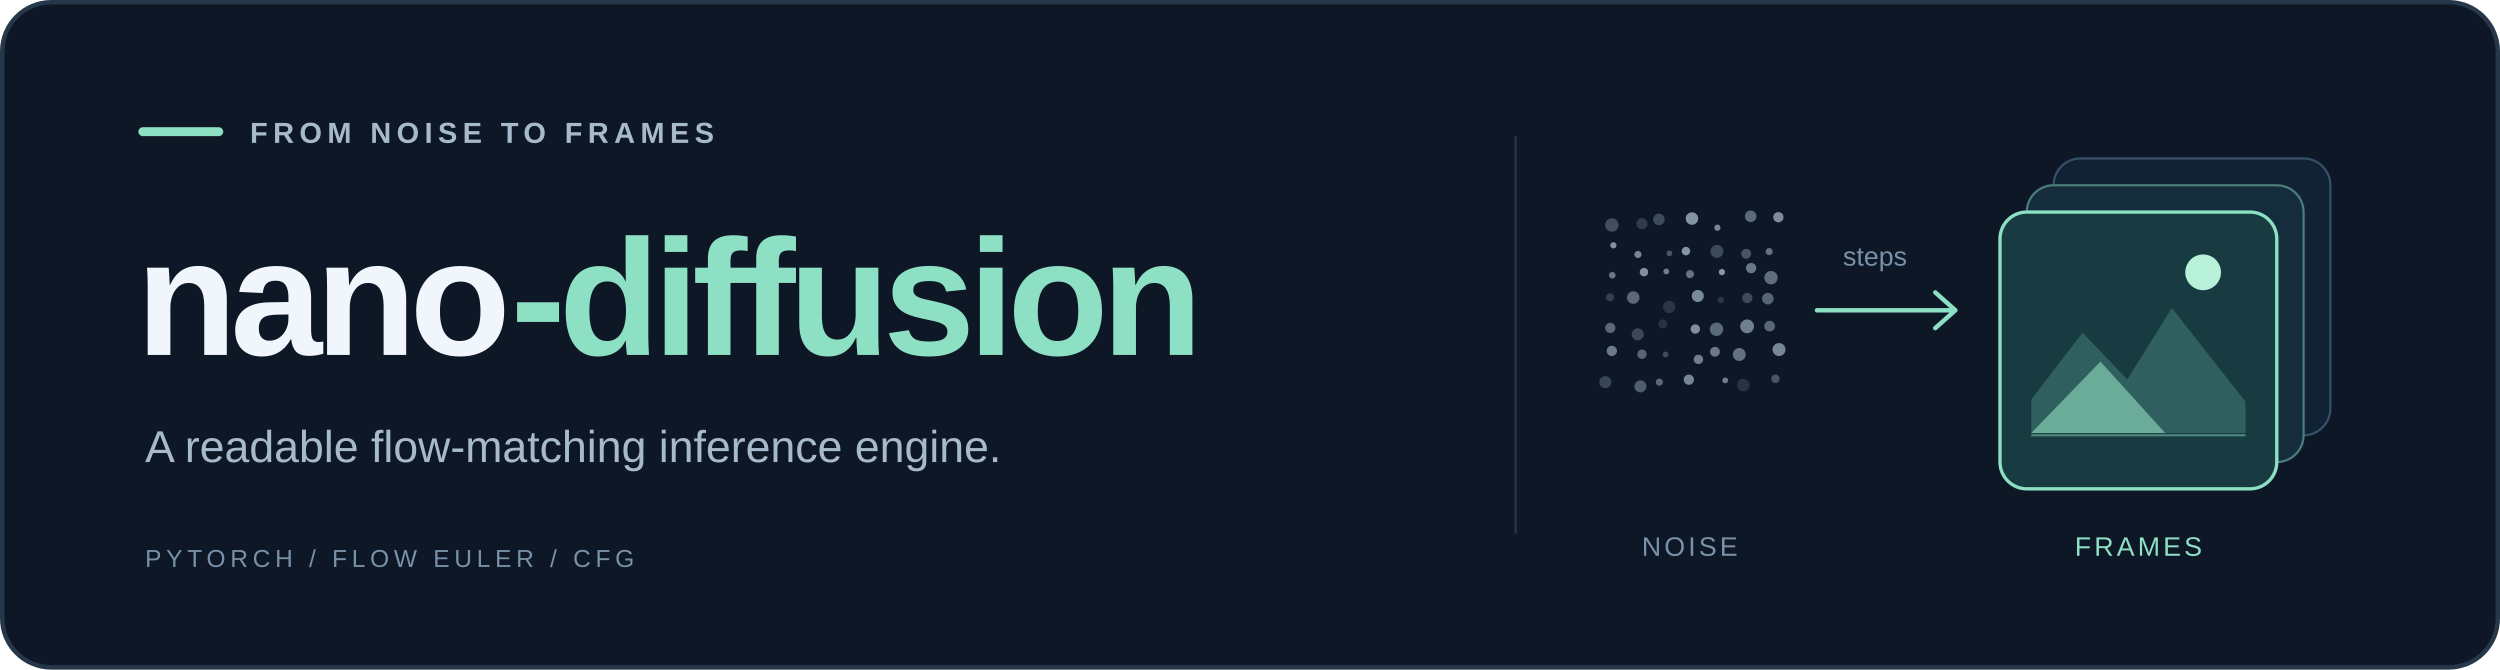
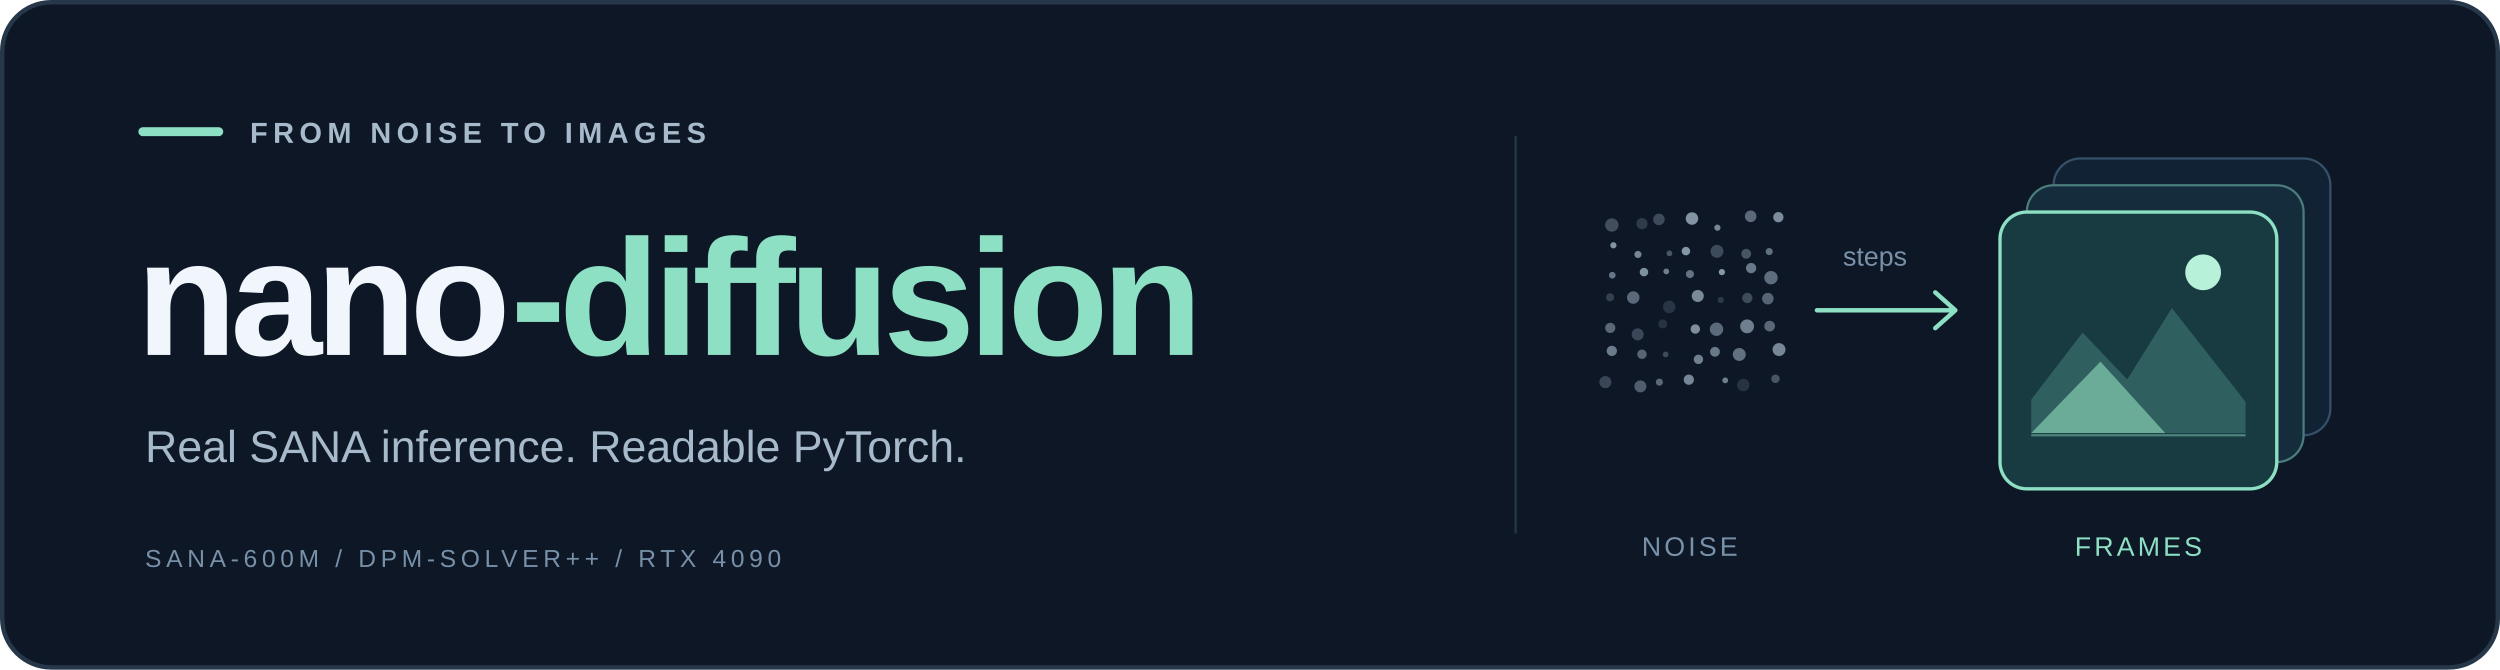
<svg xmlns="http://www.w3.org/2000/svg" width="1120" height="300" viewBox="0 0 1120 300" role="img" aria-labelledby="title description">
  <rect x="1" y="1" width="1118" height="298" rx="22" fill="#0d1726" stroke="#26374a" stroke-width="2" />
  <path d="M64 59h34" stroke="#8de0c3" stroke-width="4" stroke-linecap="round" />
-   <text x="112" y="64" fill="#a7bacb" font-family="Arial, Helvetica, sans-serif" font-size="13" font-weight="600" letter-spacing="2.4">FROM NOISE TO FRAMES</text>
+   <text x="112" y="64" fill="#a7bacb" font-family="Arial, Helvetica, sans-serif" font-size="13" font-weight="600" letter-spacing="2.4">FROM NOISE TO IMAGES</text>
  <text x="61" y="159" fill="#f0f6fc" font-family="Arial, Helvetica, sans-serif" font-size="74" font-weight="700" letter-spacing="-3">nano<tspan fill="#8de0c3">-diffusion</tspan>
  </text>
-   <text x="65" y="207" fill="#a7bacb" font-family="Arial, Helvetica, sans-serif" font-size="20">A readable flow-matching inference engine.</text>
-   <text x="65" y="254" fill="#7891a8" font-family="Arial, Helvetica, sans-serif" font-size="11" letter-spacing="2.1">PYTORCH  /  FLOW EULER  /  CFG</text>
+   <text x="65" y="207" fill="#a7bacb" font-family="Arial, Helvetica, sans-serif" font-size="20">Real SANA inference. Readable PyTorch.</text>
+   <text x="65" y="254" fill="#7891a8" font-family="Arial, Helvetica, sans-serif" font-size="11" letter-spacing="2.1">SANA-600M  /  DPM-SOLVER++  /  RTX 4090</text>
  <path d="M679 61v178" stroke="#26374a" />
  <g fill="#a7bacb">
    <circle cx="722.1" cy="100.8" r="3.0" opacity="0.34" />
    <circle cx="735.6" cy="100.2" r="2.5" opacity="0.22" />
    <circle cx="743.2" cy="98.3" r="2.6" opacity="0.31" />
    <circle cx="758.0" cy="97.9" r="2.8" opacity="0.76" />
    <circle cx="769.4" cy="102.0" r="1.4" opacity="0.68" />
    <circle cx="784.3" cy="96.9" r="2.6" opacity="0.51" />
    <circle cx="796.7" cy="97.3" r="2.3" opacity="0.72" />
    <circle cx="722.8" cy="109.9" r="1.4" opacity="0.76" />
    <circle cx="733.8" cy="114.0" r="1.6" opacity="0.68" />
    <circle cx="747.9" cy="113.5" r="1.3" opacity="0.39" />
    <circle cx="755.3" cy="112.5" r="1.9" opacity="0.77" />
    <circle cx="769.2" cy="112.6" r="2.9" opacity="0.31" />
    <circle cx="782.3" cy="113.7" r="2.2" opacity="0.38" />
    <circle cx="792.6" cy="112.7" r="1.6" opacity="0.54" />
    <circle cx="722.3" cy="123.3" r="1.5" opacity="0.58" />
    <circle cx="736.5" cy="121.9" r="1.9" opacity="0.74" />
    <circle cx="746.5" cy="121.6" r="1.3" opacity="0.64" />
    <circle cx="757.1" cy="122.8" r="1.8" opacity="0.56" />
    <circle cx="771.4" cy="121.9" r="1.4" opacity="0.79" />
    <circle cx="784.5" cy="120.1" r="2.3" opacity="0.60" />
    <circle cx="793.4" cy="124.4" r="3.0" opacity="0.53" />
    <circle cx="721.3" cy="133.2" r="1.8" opacity="0.25" />
    <circle cx="731.7" cy="133.3" r="2.8" opacity="0.50" />
    <circle cx="747.8" cy="137.5" r="2.8" opacity="0.18" />
    <circle cx="760.6" cy="132.6" r="2.7" opacity="0.70" />
    <circle cx="770.9" cy="134.4" r="1.4" opacity="0.21" />
    <circle cx="782.8" cy="133.5" r="2.3" opacity="0.32" />
    <circle cx="792.0" cy="133.8" r="2.6" opacity="0.47" />
    <circle cx="721.4" cy="146.9" r="2.3" opacity="0.49" />
    <circle cx="733.7" cy="149.8" r="2.7" opacity="0.30" />
    <circle cx="744.9" cy="145.1" r="2.0" opacity="0.17" />
    <circle cx="759.5" cy="147.4" r="2.1" opacity="0.73" />
    <circle cx="769.0" cy="147.5" r="3.0" opacity="0.51" />
    <circle cx="782.7" cy="146.2" r="3.1" opacity="0.64" />
    <circle cx="792.8" cy="146.1" r="2.4" opacity="0.49" />
    <circle cx="722.1" cy="157.2" r="2.3" opacity="0.61" />
    <circle cx="735.6" cy="158.7" r="2.1" opacity="0.48" />
    <circle cx="746.2" cy="158.8" r="1.3" opacity="0.32" />
    <circle cx="760.9" cy="161.0" r="2.1" opacity="0.64" />
    <circle cx="768.3" cy="157.6" r="2.2" opacity="0.60" />
    <circle cx="779.2" cy="158.8" r="2.9" opacity="0.55" />
    <circle cx="797.0" cy="156.6" r="2.9" opacity="0.69" />
    <circle cx="719.2" cy="171.2" r="2.7" opacity="0.29" />
    <circle cx="734.9" cy="173.1" r="2.7" opacity="0.43" />
    <circle cx="743.4" cy="171.2" r="1.6" opacity="0.50" />
    <circle cx="756.6" cy="170.1" r="2.3" opacity="0.68" />
    <circle cx="772.9" cy="170.4" r="1.3" opacity="0.64" />
    <circle cx="781.0" cy="172.5" r="2.8" opacity="0.17" />
    <circle cx="795.4" cy="169.7" r="1.9" opacity="0.37" />
  </g>
  <path d="M814 139h62m-9-8 9 8-9 8" fill="none" stroke="#8de0c3" stroke-width="2" stroke-linecap="round" stroke-linejoin="round" />
  <text x="840" y="119" text-anchor="middle" fill="#7891a8" font-family="Arial, Helvetica, sans-serif" font-size="12">steps</text>
  <rect x="920" y="71" width="124" height="124" rx="12" fill="#112235" stroke="#365069" />
  <rect x="908" y="83" width="124" height="124" rx="12" fill="#152c3d" stroke="#4a7d7b" />
  <rect x="896" y="95" width="124" height="124" rx="12" fill="#183b42" stroke="#8de0c3" stroke-width="1.5" />
  <path d="M910 194v-15l23-30 20 21 20-32 33 42v14z" fill="#305f60" />
  <path d="m910 194 31-32 29 32" fill="#6bac98" />
  <circle cx="987" cy="122" r="8" fill="#b8f1da" />
  <path d="M910 195h96" stroke="#8de0c3" opacity=".45" />
  <text x="757" y="249" text-anchor="middle" fill="#7891a8" font-family="Arial, Helvetica, sans-serif" font-size="12" letter-spacing="1.4">NOISE</text>
  <text x="958" y="249" text-anchor="middle" fill="#8de0c3" font-family="Arial, Helvetica, sans-serif" font-size="12" letter-spacing="1.4">FRAMES</text>
</svg>
